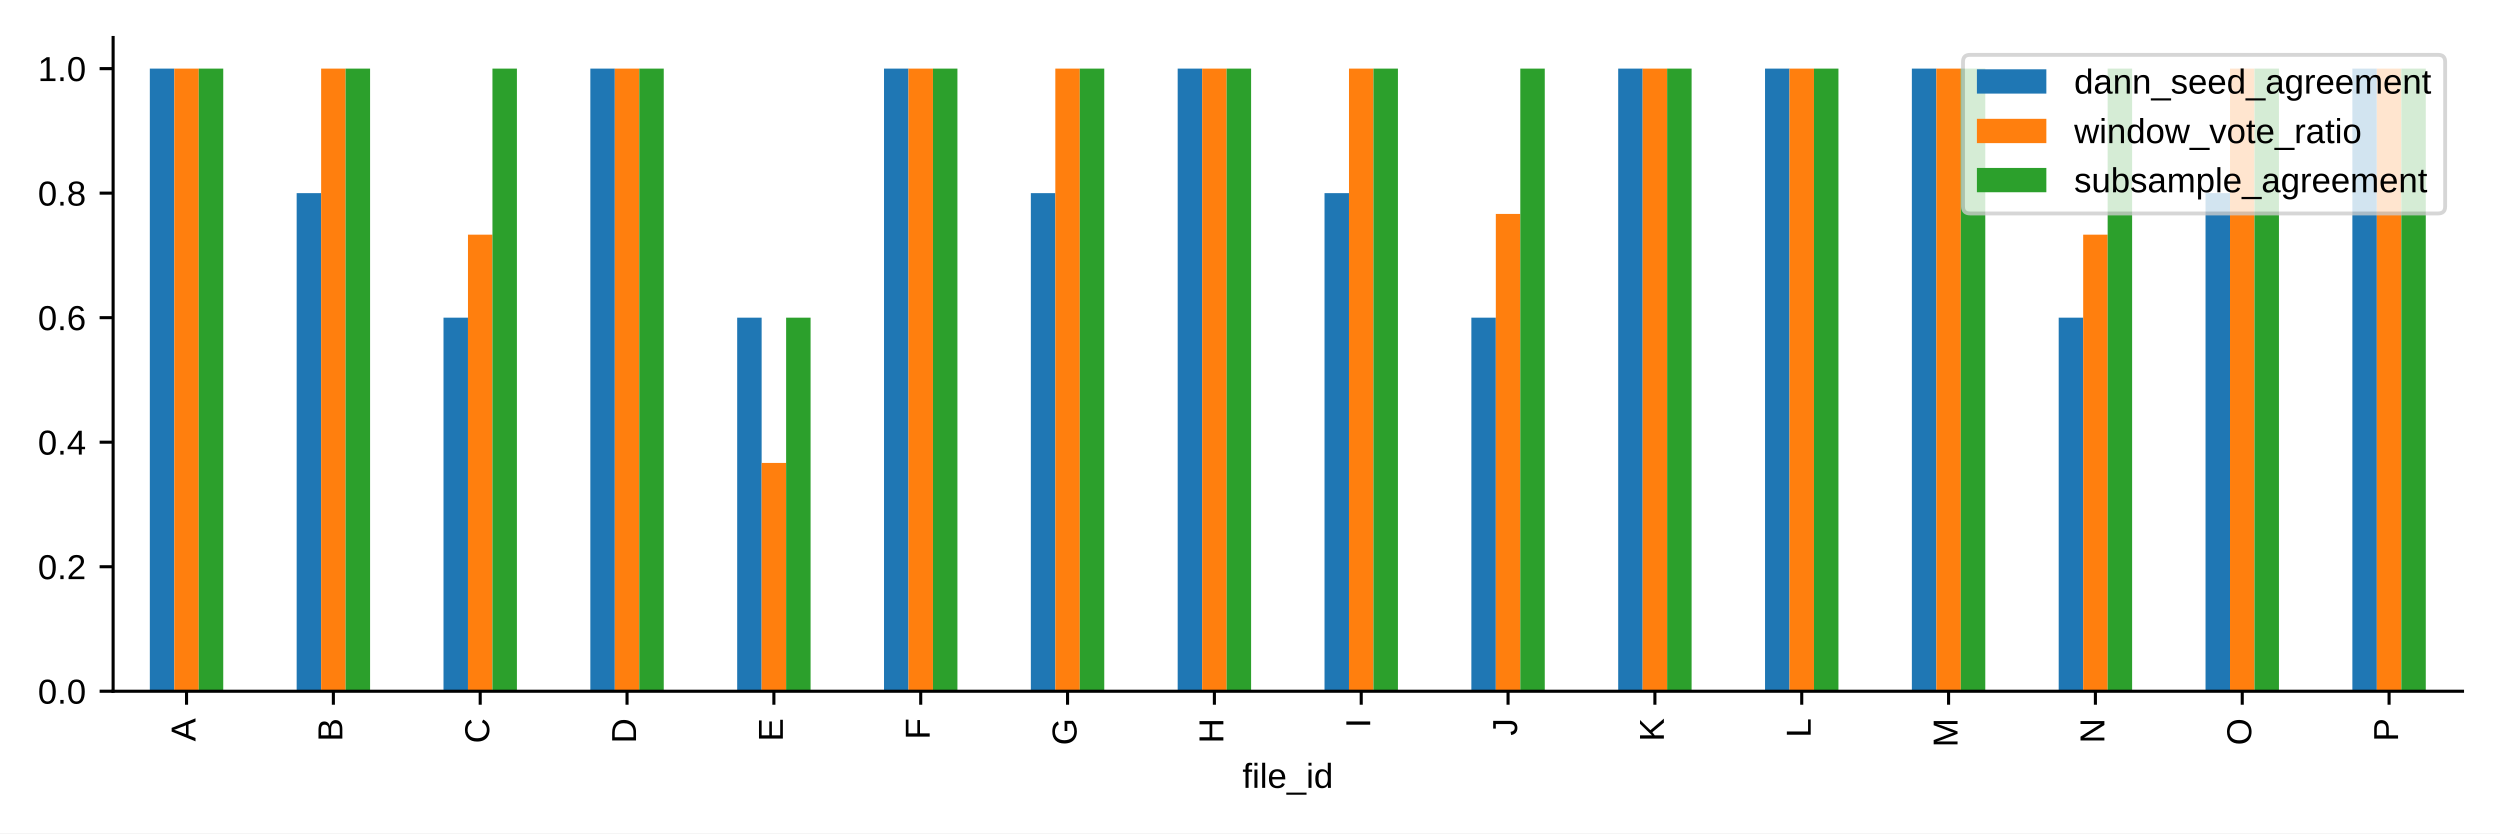
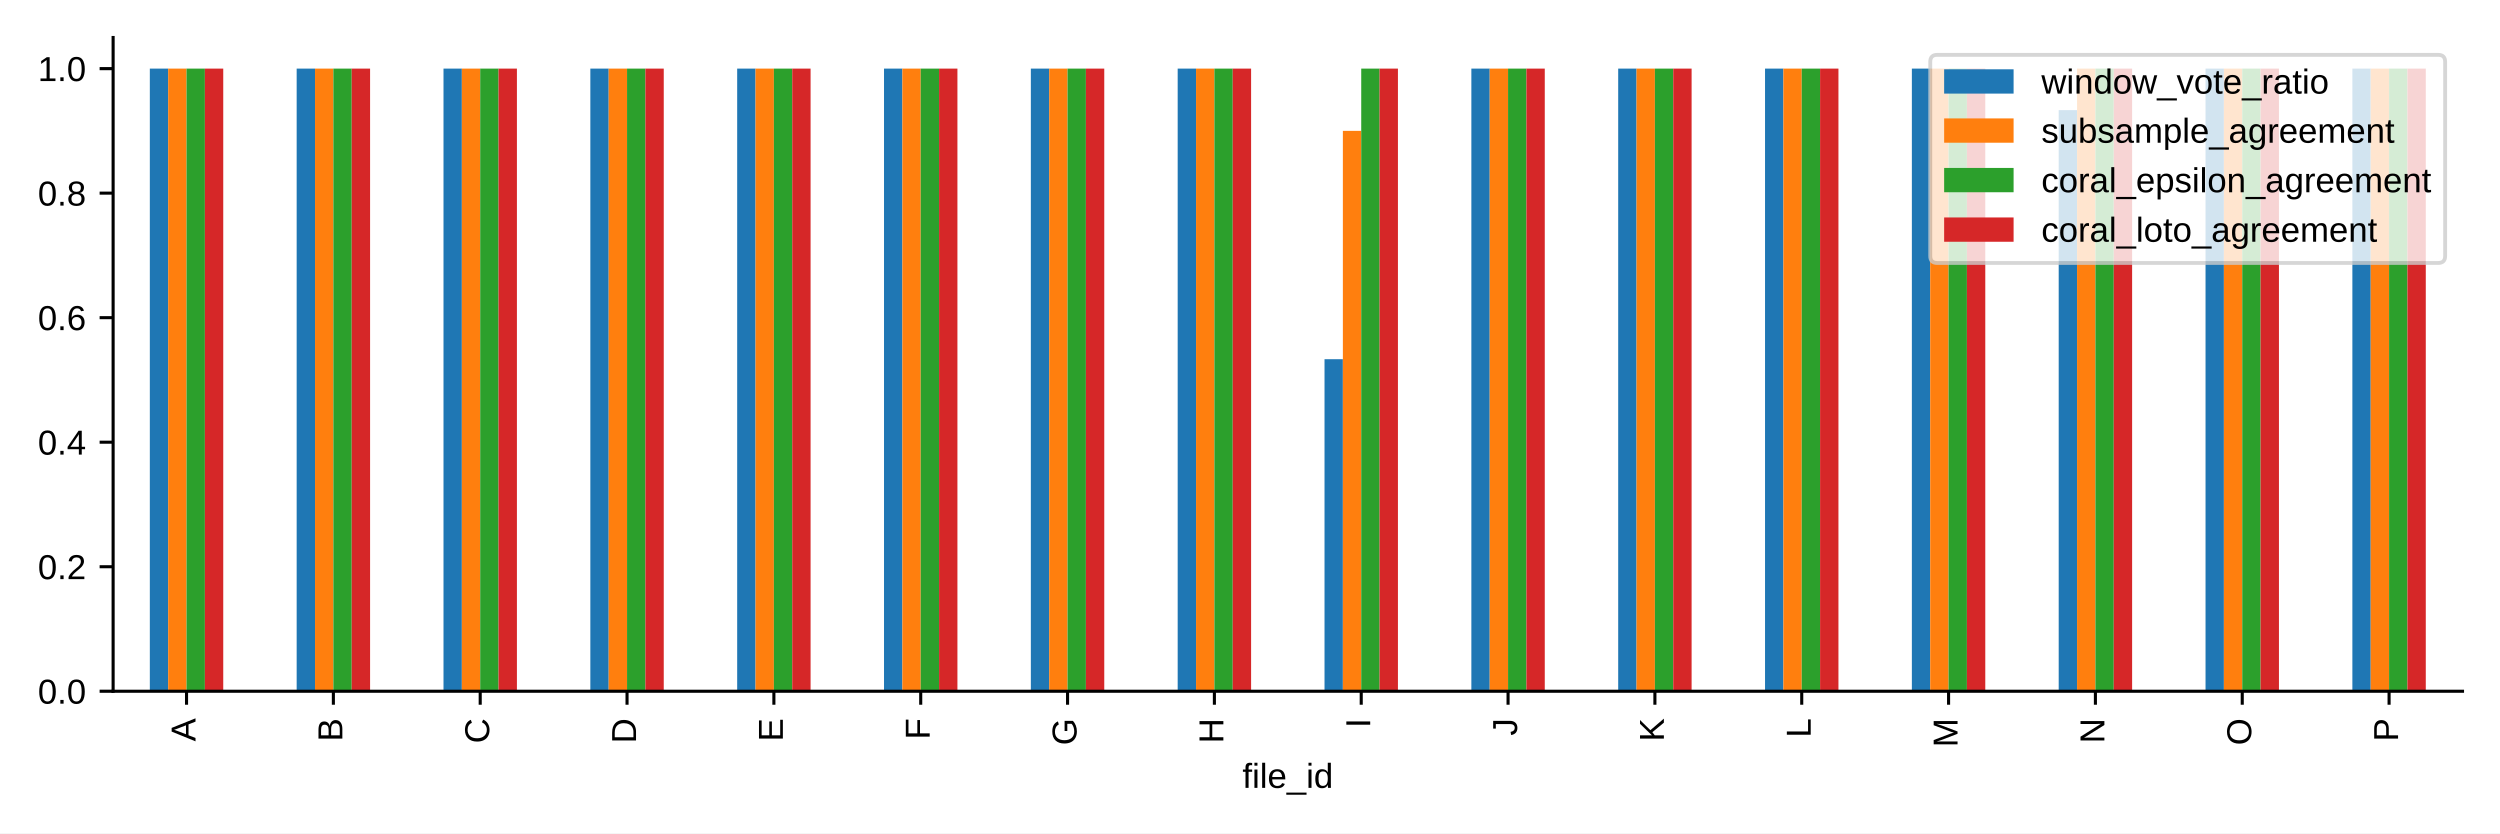
<svg xmlns="http://www.w3.org/2000/svg" xmlns:xlink="http://www.w3.org/1999/xlink" width="648pt" height="216pt" viewBox="0 0 648 216" version="1.1">
  <defs>
    <style type="text/css">*{stroke-linejoin: round; stroke-linecap: butt}</style>
  </defs>
  <g id="figure_1">
    <g id="patch_1">
      <path d="M 0 216 L 648 216 L 648 0 L 0 0 z " style="fill: #ffffff" />
    </g>
    <g id="axes_1">
      <g id="patch_2">
        <path d="M 29.32 179.17 L 638.28 179.17 L 638.28 9.72 L 29.32 9.72 z " style="fill: #ffffff" />
      </g>
      <g id="patch_3">
-         <path d="M 38.835 179.17 L 45.178 179.17 L 45.178 17.789 L 38.835 17.789 z " clip-path="url(#pce908d9d70)" style="fill: #1f77b4" />
+         <path d="M 38.835 179.17 L 43.593 179.17 L 43.593 17.789 L 38.835 17.789 z " clip-path="url(#pcbad5b6a83)" style="fill: #1f77b4" />
      </g>
      <g id="patch_4">
-         <path d="M 76.895 179.17 L 83.238 179.17 L 83.238 50.065 L 76.895 50.065 z " clip-path="url(#pce908d9d70)" style="fill: #1f77b4" />
+         <path d="M 76.895 179.17 L 81.653 179.17 L 81.653 17.789 L 76.895 17.789 z " clip-path="url(#pcbad5b6a83)" style="fill: #1f77b4" />
      </g>
      <g id="patch_5">
-         <path d="M 114.955 179.17 L 121.298 179.17 L 121.298 82.341 L 114.955 82.341 z " clip-path="url(#pce908d9d70)" style="fill: #1f77b4" />
+         <path d="M 114.955 179.17 L 119.713 179.17 L 119.713 17.789 L 114.955 17.789 z " clip-path="url(#pcbad5b6a83)" style="fill: #1f77b4" />
      </g>
      <g id="patch_6">
-         <path d="M 153.015 179.17 L 159.358 179.17 L 159.358 17.789 L 153.015 17.789 z " clip-path="url(#pce908d9d70)" style="fill: #1f77b4" />
+         <path d="M 153.015 179.17 L 157.773 179.17 L 157.773 17.789 L 153.015 17.789 z " clip-path="url(#pcbad5b6a83)" style="fill: #1f77b4" />
      </g>
      <g id="patch_7">
-         <path d="M 191.075 179.17 L 197.418 179.17 L 197.418 82.341 L 191.075 82.341 z " clip-path="url(#pce908d9d70)" style="fill: #1f77b4" />
+         <path d="M 191.075 179.17 L 195.833 179.17 L 195.833 17.789 L 191.075 17.789 z " clip-path="url(#pcbad5b6a83)" style="fill: #1f77b4" />
      </g>
      <g id="patch_8">
-         <path d="M 229.135 179.17 L 235.478 179.17 L 235.478 17.789 L 229.135 17.789 z " clip-path="url(#pce908d9d70)" style="fill: #1f77b4" />
+         <path d="M 229.135 179.17 L 233.893 179.17 L 233.893 17.789 L 229.135 17.789 z " clip-path="url(#pcbad5b6a83)" style="fill: #1f77b4" />
      </g>
      <g id="patch_9">
-         <path d="M 267.195 179.17 L 273.538 179.17 L 273.538 50.065 L 267.195 50.065 z " clip-path="url(#pce908d9d70)" style="fill: #1f77b4" />
+         <path d="M 267.195 179.17 L 271.952 179.17 L 271.952 17.789 L 267.195 17.789 z " clip-path="url(#pcbad5b6a83)" style="fill: #1f77b4" />
      </g>
      <g id="patch_10">
-         <path d="M 305.255 179.17 L 311.598 179.17 L 311.598 17.789 L 305.255 17.789 z " clip-path="url(#pce908d9d70)" style="fill: #1f77b4" />
+         <path d="M 305.255 179.17 L 310.012 179.17 L 310.012 17.789 L 305.255 17.789 z " clip-path="url(#pcbad5b6a83)" style="fill: #1f77b4" />
      </g>
      <g id="patch_11">
-         <path d="M 343.315 179.17 L 349.658 179.17 L 349.658 50.065 L 343.315 50.065 z " clip-path="url(#pce908d9d70)" style="fill: #1f77b4" />
+         <path d="M 343.315 179.17 L 348.072 179.17 L 348.072 93.1 L 343.315 93.1 z " clip-path="url(#pcbad5b6a83)" style="fill: #1f77b4" />
      </g>
      <g id="patch_12">
-         <path d="M 381.375 179.17 L 387.718 179.17 L 387.718 82.341 L 381.375 82.341 z " clip-path="url(#pce908d9d70)" style="fill: #1f77b4" />
+         <path d="M 381.375 179.17 L 386.132 179.17 L 386.132 17.789 L 381.375 17.789 z " clip-path="url(#pcbad5b6a83)" style="fill: #1f77b4" />
      </g>
      <g id="patch_13">
-         <path d="M 419.435 179.17 L 425.778 179.17 L 425.778 17.789 L 419.435 17.789 z " clip-path="url(#pce908d9d70)" style="fill: #1f77b4" />
+         <path d="M 419.435 179.17 L 424.192 179.17 L 424.192 17.789 L 419.435 17.789 z " clip-path="url(#pcbad5b6a83)" style="fill: #1f77b4" />
      </g>
      <g id="patch_14">
-         <path d="M 457.495 179.17 L 463.838 179.17 L 463.838 17.789 L 457.495 17.789 z " clip-path="url(#pce908d9d70)" style="fill: #1f77b4" />
+         <path d="M 457.495 179.17 L 462.252 179.17 L 462.252 17.789 L 457.495 17.789 z " clip-path="url(#pcbad5b6a83)" style="fill: #1f77b4" />
      </g>
      <g id="patch_15">
-         <path d="M 495.555 179.17 L 501.898 179.17 L 501.898 17.789 L 495.555 17.789 z " clip-path="url(#pce908d9d70)" style="fill: #1f77b4" />
+         <path d="M 495.555 179.17 L 500.312 179.17 L 500.312 17.789 L 495.555 17.789 z " clip-path="url(#pcbad5b6a83)" style="fill: #1f77b4" />
      </g>
      <g id="patch_16">
-         <path d="M 533.615 179.17 L 539.958 179.17 L 539.958 82.341 L 533.615 82.341 z " clip-path="url(#pce908d9d70)" style="fill: #1f77b4" />
+         <path d="M 533.615 179.17 L 538.372 179.17 L 538.372 28.548 L 533.615 28.548 z " clip-path="url(#pcbad5b6a83)" style="fill: #1f77b4" />
      </g>
      <g id="patch_17">
-         <path d="M 571.675 179.17 L 578.018 179.17 L 578.018 50.065 L 571.675 50.065 z " clip-path="url(#pce908d9d70)" style="fill: #1f77b4" />
+         <path d="M 571.675 179.17 L 576.433 179.17 L 576.433 17.789 L 571.675 17.789 z " clip-path="url(#pcbad5b6a83)" style="fill: #1f77b4" />
      </g>
      <g id="patch_18">
-         <path d="M 609.735 179.17 L 616.078 179.17 L 616.078 17.789 L 609.735 17.789 z " clip-path="url(#pce908d9d70)" style="fill: #1f77b4" />
+         <path d="M 609.735 179.17 L 614.492 179.17 L 614.492 17.789 L 609.735 17.789 z " clip-path="url(#pcbad5b6a83)" style="fill: #1f77b4" />
      </g>
      <g id="patch_19">
-         <path d="M 45.178 179.17 L 51.522 179.17 L 51.522 17.789 L 45.178 17.789 z " clip-path="url(#pce908d9d70)" style="fill: #ff7f0e" />
+         <path d="M 43.593 179.17 L 48.35 179.17 L 48.35 17.789 L 43.593 17.789 z " clip-path="url(#pcbad5b6a83)" style="fill: #ff7f0e" />
      </g>
      <g id="patch_20">
-         <path d="M 83.238 179.17 L 89.582 179.17 L 89.582 17.789 L 83.238 17.789 z " clip-path="url(#pce908d9d70)" style="fill: #ff7f0e" />
+         <path d="M 81.653 179.17 L 86.41 179.17 L 86.41 17.789 L 81.653 17.789 z " clip-path="url(#pcbad5b6a83)" style="fill: #ff7f0e" />
      </g>
      <g id="patch_21">
-         <path d="M 121.298 179.17 L 127.642 179.17 L 127.642 60.824 L 121.298 60.824 z " clip-path="url(#pce908d9d70)" style="fill: #ff7f0e" />
+         <path d="M 119.713 179.17 L 124.47 179.17 L 124.47 17.789 L 119.713 17.789 z " clip-path="url(#pcbad5b6a83)" style="fill: #ff7f0e" />
      </g>
      <g id="patch_22">
-         <path d="M 159.358 179.17 L 165.702 179.17 L 165.702 17.789 L 159.358 17.789 z " clip-path="url(#pce908d9d70)" style="fill: #ff7f0e" />
+         <path d="M 157.773 179.17 L 162.53 179.17 L 162.53 17.789 L 157.773 17.789 z " clip-path="url(#pcbad5b6a83)" style="fill: #ff7f0e" />
      </g>
      <g id="patch_23">
-         <path d="M 197.418 179.17 L 203.762 179.17 L 203.762 119.997 L 197.418 119.997 z " clip-path="url(#pce908d9d70)" style="fill: #ff7f0e" />
+         <path d="M 195.833 179.17 L 200.59 179.17 L 200.59 17.789 L 195.833 17.789 z " clip-path="url(#pcbad5b6a83)" style="fill: #ff7f0e" />
      </g>
      <g id="patch_24">
-         <path d="M 235.478 179.17 L 241.822 179.17 L 241.822 17.789 L 235.478 17.789 z " clip-path="url(#pce908d9d70)" style="fill: #ff7f0e" />
+         <path d="M 233.893 179.17 L 238.65 179.17 L 238.65 17.789 L 233.893 17.789 z " clip-path="url(#pcbad5b6a83)" style="fill: #ff7f0e" />
      </g>
      <g id="patch_25">
-         <path d="M 273.538 179.17 L 279.882 179.17 L 279.882 17.789 L 273.538 17.789 z " clip-path="url(#pce908d9d70)" style="fill: #ff7f0e" />
+         <path d="M 271.952 179.17 L 276.71 179.17 L 276.71 17.789 L 271.952 17.789 z " clip-path="url(#pcbad5b6a83)" style="fill: #ff7f0e" />
      </g>
      <g id="patch_26">
-         <path d="M 311.598 179.17 L 317.942 179.17 L 317.942 17.789 L 311.598 17.789 z " clip-path="url(#pce908d9d70)" style="fill: #ff7f0e" />
+         <path d="M 310.012 179.17 L 314.77 179.17 L 314.77 17.789 L 310.012 17.789 z " clip-path="url(#pcbad5b6a83)" style="fill: #ff7f0e" />
      </g>
      <g id="patch_27">
-         <path d="M 349.658 179.17 L 356.002 179.17 L 356.002 17.789 L 349.658 17.789 z " clip-path="url(#pce908d9d70)" style="fill: #ff7f0e" />
+         <path d="M 348.072 179.17 L 352.83 179.17 L 352.83 33.927 L 348.072 33.927 z " clip-path="url(#pcbad5b6a83)" style="fill: #ff7f0e" />
      </g>
      <g id="patch_28">
-         <path d="M 387.718 179.17 L 394.062 179.17 L 394.062 55.445 L 387.718 55.445 z " clip-path="url(#pce908d9d70)" style="fill: #ff7f0e" />
+         <path d="M 386.132 179.17 L 390.89 179.17 L 390.89 17.789 L 386.132 17.789 z " clip-path="url(#pcbad5b6a83)" style="fill: #ff7f0e" />
      </g>
      <g id="patch_29">
-         <path d="M 425.778 179.17 L 432.122 179.17 L 432.122 17.789 L 425.778 17.789 z " clip-path="url(#pce908d9d70)" style="fill: #ff7f0e" />
+         <path d="M 424.192 179.17 L 428.95 179.17 L 428.95 17.789 L 424.192 17.789 z " clip-path="url(#pcbad5b6a83)" style="fill: #ff7f0e" />
      </g>
      <g id="patch_30">
-         <path d="M 463.838 179.17 L 470.182 179.17 L 470.182 17.789 L 463.838 17.789 z " clip-path="url(#pce908d9d70)" style="fill: #ff7f0e" />
+         <path d="M 462.252 179.17 L 467.01 179.17 L 467.01 17.789 L 462.252 17.789 z " clip-path="url(#pcbad5b6a83)" style="fill: #ff7f0e" />
      </g>
      <g id="patch_31">
-         <path d="M 501.898 179.17 L 508.242 179.17 L 508.242 17.789 L 501.898 17.789 z " clip-path="url(#pce908d9d70)" style="fill: #ff7f0e" />
+         <path d="M 500.312 179.17 L 505.07 179.17 L 505.07 17.789 L 500.312 17.789 z " clip-path="url(#pcbad5b6a83)" style="fill: #ff7f0e" />
      </g>
      <g id="patch_32">
-         <path d="M 539.958 179.17 L 546.302 179.17 L 546.302 60.824 L 539.958 60.824 z " clip-path="url(#pce908d9d70)" style="fill: #ff7f0e" />
+         <path d="M 538.372 179.17 L 543.13 179.17 L 543.13 17.789 L 538.372 17.789 z " clip-path="url(#pcbad5b6a83)" style="fill: #ff7f0e" />
      </g>
      <g id="patch_33">
-         <path d="M 578.018 179.17 L 584.362 179.17 L 584.362 17.789 L 578.018 17.789 z " clip-path="url(#pce908d9d70)" style="fill: #ff7f0e" />
+         <path d="M 576.433 179.17 L 581.19 179.17 L 581.19 17.789 L 576.433 17.789 z " clip-path="url(#pcbad5b6a83)" style="fill: #ff7f0e" />
      </g>
      <g id="patch_34">
-         <path d="M 616.078 179.17 L 622.422 179.17 L 622.422 17.789 L 616.078 17.789 z " clip-path="url(#pce908d9d70)" style="fill: #ff7f0e" />
+         <path d="M 614.492 179.17 L 619.25 179.17 L 619.25 17.789 L 614.492 17.789 z " clip-path="url(#pcbad5b6a83)" style="fill: #ff7f0e" />
      </g>
      <g id="patch_35">
-         <path d="M 51.522 179.17 L 57.865 179.17 L 57.865 17.789 L 51.522 17.789 z " clip-path="url(#pce908d9d70)" style="fill: #2ca02c" />
+         <path d="M 48.35 179.17 L 53.108 179.17 L 53.108 17.789 L 48.35 17.789 z " clip-path="url(#pcbad5b6a83)" style="fill: #2ca02c" />
      </g>
      <g id="patch_36">
-         <path d="M 89.582 179.17 L 95.925 179.17 L 95.925 17.789 L 89.582 17.789 z " clip-path="url(#pce908d9d70)" style="fill: #2ca02c" />
+         <path d="M 86.41 179.17 L 91.168 179.17 L 91.168 17.789 L 86.41 17.789 z " clip-path="url(#pcbad5b6a83)" style="fill: #2ca02c" />
      </g>
      <g id="patch_37">
-         <path d="M 127.642 179.17 L 133.985 179.17 L 133.985 17.789 L 127.642 17.789 z " clip-path="url(#pce908d9d70)" style="fill: #2ca02c" />
+         <path d="M 124.47 179.17 L 129.227 179.17 L 129.227 17.789 L 124.47 17.789 z " clip-path="url(#pcbad5b6a83)" style="fill: #2ca02c" />
      </g>
      <g id="patch_38">
-         <path d="M 165.702 179.17 L 172.045 179.17 L 172.045 17.789 L 165.702 17.789 z " clip-path="url(#pce908d9d70)" style="fill: #2ca02c" />
+         <path d="M 162.53 179.17 L 167.287 179.17 L 167.287 17.789 L 162.53 17.789 z " clip-path="url(#pcbad5b6a83)" style="fill: #2ca02c" />
      </g>
      <g id="patch_39">
-         <path d="M 203.762 179.17 L 210.105 179.17 L 210.105 82.341 L 203.762 82.341 z " clip-path="url(#pce908d9d70)" style="fill: #2ca02c" />
+         <path d="M 200.59 179.17 L 205.347 179.17 L 205.347 17.789 L 200.59 17.789 z " clip-path="url(#pcbad5b6a83)" style="fill: #2ca02c" />
      </g>
      <g id="patch_40">
-         <path d="M 241.822 179.17 L 248.165 179.17 L 248.165 17.789 L 241.822 17.789 z " clip-path="url(#pce908d9d70)" style="fill: #2ca02c" />
+         <path d="M 238.65 179.17 L 243.407 179.17 L 243.407 17.789 L 238.65 17.789 z " clip-path="url(#pcbad5b6a83)" style="fill: #2ca02c" />
      </g>
      <g id="patch_41">
-         <path d="M 279.882 179.17 L 286.225 179.17 L 286.225 17.789 L 279.882 17.789 z " clip-path="url(#pce908d9d70)" style="fill: #2ca02c" />
+         <path d="M 276.71 179.17 L 281.467 179.17 L 281.467 17.789 L 276.71 17.789 z " clip-path="url(#pcbad5b6a83)" style="fill: #2ca02c" />
      </g>
      <g id="patch_42">
-         <path d="M 317.942 179.17 L 324.285 179.17 L 324.285 17.789 L 317.942 17.789 z " clip-path="url(#pce908d9d70)" style="fill: #2ca02c" />
+         <path d="M 314.77 179.17 L 319.527 179.17 L 319.527 17.789 L 314.77 17.789 z " clip-path="url(#pcbad5b6a83)" style="fill: #2ca02c" />
      </g>
      <g id="patch_43">
-         <path d="M 356.002 179.17 L 362.345 179.17 L 362.345 17.789 L 356.002 17.789 z " clip-path="url(#pce908d9d70)" style="fill: #2ca02c" />
+         <path d="M 352.83 179.17 L 357.587 179.17 L 357.587 17.789 L 352.83 17.789 z " clip-path="url(#pcbad5b6a83)" style="fill: #2ca02c" />
      </g>
      <g id="patch_44">
-         <path d="M 394.062 179.17 L 400.405 179.17 L 400.405 17.789 L 394.062 17.789 z " clip-path="url(#pce908d9d70)" style="fill: #2ca02c" />
+         <path d="M 390.89 179.17 L 395.647 179.17 L 395.647 17.789 L 390.89 17.789 z " clip-path="url(#pcbad5b6a83)" style="fill: #2ca02c" />
      </g>
      <g id="patch_45">
-         <path d="M 432.122 179.17 L 438.465 179.17 L 438.465 17.789 L 432.122 17.789 z " clip-path="url(#pce908d9d70)" style="fill: #2ca02c" />
+         <path d="M 428.95 179.17 L 433.707 179.17 L 433.707 17.789 L 428.95 17.789 z " clip-path="url(#pcbad5b6a83)" style="fill: #2ca02c" />
      </g>
      <g id="patch_46">
-         <path d="M 470.182 179.17 L 476.525 179.17 L 476.525 17.789 L 470.182 17.789 z " clip-path="url(#pce908d9d70)" style="fill: #2ca02c" />
+         <path d="M 467.01 179.17 L 471.767 179.17 L 471.767 17.789 L 467.01 17.789 z " clip-path="url(#pcbad5b6a83)" style="fill: #2ca02c" />
      </g>
      <g id="patch_47">
-         <path d="M 508.242 179.17 L 514.585 179.17 L 514.585 17.789 L 508.242 17.789 z " clip-path="url(#pce908d9d70)" style="fill: #2ca02c" />
+         <path d="M 505.07 179.17 L 509.827 179.17 L 509.827 17.789 L 505.07 17.789 z " clip-path="url(#pcbad5b6a83)" style="fill: #2ca02c" />
      </g>
      <g id="patch_48">
-         <path d="M 546.302 179.17 L 552.645 179.17 L 552.645 17.789 L 546.302 17.789 z " clip-path="url(#pce908d9d70)" style="fill: #2ca02c" />
+         <path d="M 543.13 179.17 L 547.888 179.17 L 547.888 17.789 L 543.13 17.789 z " clip-path="url(#pcbad5b6a83)" style="fill: #2ca02c" />
      </g>
      <g id="patch_49">
-         <path d="M 584.362 179.17 L 590.705 179.17 L 590.705 17.789 L 584.362 17.789 z " clip-path="url(#pce908d9d70)" style="fill: #2ca02c" />
+         <path d="M 581.19 179.17 L 585.947 179.17 L 585.947 17.789 L 581.19 17.789 z " clip-path="url(#pcbad5b6a83)" style="fill: #2ca02c" />
      </g>
      <g id="patch_50">
-         <path d="M 622.422 179.17 L 628.765 179.17 L 628.765 17.789 L 622.422 17.789 z " clip-path="url(#pce908d9d70)" style="fill: #2ca02c" />
+         <path d="M 619.25 179.17 L 624.008 179.17 L 624.008 17.789 L 619.25 17.789 z " clip-path="url(#pcbad5b6a83)" style="fill: #2ca02c" />
+       </g>
+       <g id="patch_51">
+         <path d="M 53.108 179.17 L 57.865 179.17 L 57.865 17.789 L 53.108 17.789 z " clip-path="url(#pcbad5b6a83)" style="fill: #d62728" />
+       </g>
+       <g id="patch_52">
+         <path d="M 91.168 179.17 L 95.925 179.17 L 95.925 17.789 L 91.168 17.789 z " clip-path="url(#pcbad5b6a83)" style="fill: #d62728" />
+       </g>
+       <g id="patch_53">
+         <path d="M 129.227 179.17 L 133.985 179.17 L 133.985 17.789 L 129.227 17.789 z " clip-path="url(#pcbad5b6a83)" style="fill: #d62728" />
+       </g>
+       <g id="patch_54">
+         <path d="M 167.287 179.17 L 172.045 179.17 L 172.045 17.789 L 167.287 17.789 z " clip-path="url(#pcbad5b6a83)" style="fill: #d62728" />
+       </g>
+       <g id="patch_55">
+         <path d="M 205.347 179.17 L 210.105 179.17 L 210.105 17.789 L 205.347 17.789 z " clip-path="url(#pcbad5b6a83)" style="fill: #d62728" />
+       </g>
+       <g id="patch_56">
+         <path d="M 243.407 179.17 L 248.165 179.17 L 248.165 17.789 L 243.407 17.789 z " clip-path="url(#pcbad5b6a83)" style="fill: #d62728" />
+       </g>
+       <g id="patch_57">
+         <path d="M 281.467 179.17 L 286.225 179.17 L 286.225 17.789 L 281.467 17.789 z " clip-path="url(#pcbad5b6a83)" style="fill: #d62728" />
+       </g>
+       <g id="patch_58">
+         <path d="M 319.527 179.17 L 324.285 179.17 L 324.285 17.789 L 319.527 17.789 z " clip-path="url(#pcbad5b6a83)" style="fill: #d62728" />
+       </g>
+       <g id="patch_59">
+         <path d="M 357.587 179.17 L 362.345 179.17 L 362.345 17.789 L 357.587 17.789 z " clip-path="url(#pcbad5b6a83)" style="fill: #d62728" />
+       </g>
+       <g id="patch_60">
+         <path d="M 395.647 179.17 L 400.405 179.17 L 400.405 17.789 L 395.647 17.789 z " clip-path="url(#pcbad5b6a83)" style="fill: #d62728" />
+       </g>
+       <g id="patch_61">
+         <path d="M 433.707 179.17 L 438.465 179.17 L 438.465 17.789 L 433.707 17.789 z " clip-path="url(#pcbad5b6a83)" style="fill: #d62728" />
+       </g>
+       <g id="patch_62">
+         <path d="M 471.767 179.17 L 476.525 179.17 L 476.525 17.789 L 471.767 17.789 z " clip-path="url(#pcbad5b6a83)" style="fill: #d62728" />
+       </g>
+       <g id="patch_63">
+         <path d="M 509.827 179.17 L 514.585 179.17 L 514.585 17.789 L 509.827 17.789 z " clip-path="url(#pcbad5b6a83)" style="fill: #d62728" />
+       </g>
+       <g id="patch_64">
+         <path d="M 547.888 179.17 L 552.645 179.17 L 552.645 17.789 L 547.888 17.789 z " clip-path="url(#pcbad5b6a83)" style="fill: #d62728" />
+       </g>
+       <g id="patch_65">
+         <path d="M 585.947 179.17 L 590.705 179.17 L 590.705 17.789 L 585.947 17.789 z " clip-path="url(#pcbad5b6a83)" style="fill: #d62728" />
+       </g>
+       <g id="patch_66">
+         <path d="M 624.008 179.17 L 628.765 179.17 L 628.765 17.789 L 624.008 17.789 z " clip-path="url(#pcbad5b6a83)" style="fill: #d62728" />
      </g>
      <g id="matplotlib.axis_1">
        <g id="xtick_1">
          <g id="line2d_1">
            <defs>
-               <path id="m6889d41090" d="M 0 0 L 0 3.5 " style="stroke: #000000; stroke-width: 0.8" />
+               <path id="m8e3f645726" d="M 0 0 L 0 3.5 " style="stroke: #000000; stroke-width: 0.8" />
            </defs>
            <g>
-               <use xlink:href="#m6889d41090" x="48.35" y="179.17" style="stroke: #000000; stroke-width: 0.8" />
+               <use xlink:href="#m8e3f645726" x="48.35" y="179.17" style="stroke: #000000; stroke-width: 0.8" />
            </g>
          </g>
          <g id="text_1">
            <text style="font-size: 9px; font-family: 'Arial', 'DejaVu Sans', sans-serif" transform="translate(50.67664 192.1733) rotate(-90)">A</text>
          </g>
        </g>
        <g id="xtick_2">
          <g id="line2d_2">
            <g>
-               <use xlink:href="#m6889d41090" x="86.41" y="179.17" style="stroke: #000000; stroke-width: 0.8" />
+               <use xlink:href="#m8e3f645726" x="86.41" y="179.17" style="stroke: #000000; stroke-width: 0.8" />
            </g>
          </g>
          <g id="text_2">
            <text style="font-size: 9px; font-family: 'Arial', 'DejaVu Sans', sans-serif" transform="translate(88.73664 192.1733) rotate(-90)">B</text>
          </g>
        </g>
        <g id="xtick_3">
          <g id="line2d_3">
            <g>
-               <use xlink:href="#m6889d41090" x="124.47" y="179.17" style="stroke: #000000; stroke-width: 0.8" />
+               <use xlink:href="#m8e3f645726" x="124.47" y="179.17" style="stroke: #000000; stroke-width: 0.8" />
            </g>
          </g>
          <g id="text_3">
            <text style="font-size: 9px; font-family: 'Arial', 'DejaVu Sans', sans-serif" transform="translate(126.7966 192.6697) rotate(-90)">C</text>
          </g>
        </g>
        <g id="xtick_4">
          <g id="line2d_4">
            <g>
-               <use xlink:href="#m6889d41090" x="162.53" y="179.17" style="stroke: #000000; stroke-width: 0.8" />
+               <use xlink:href="#m8e3f645726" x="162.53" y="179.17" style="stroke: #000000; stroke-width: 0.8" />
            </g>
          </g>
          <g id="text_4">
            <text style="font-size: 9px; font-family: 'Arial', 'DejaVu Sans', sans-serif" transform="translate(164.8566 192.6697) rotate(-90)">D</text>
          </g>
        </g>
        <g id="xtick_5">
          <g id="line2d_5">
            <g>
-               <use xlink:href="#m6889d41090" x="200.59" y="179.17" style="stroke: #000000; stroke-width: 0.8" />
+               <use xlink:href="#m8e3f645726" x="200.59" y="179.17" style="stroke: #000000; stroke-width: 0.8" />
            </g>
          </g>
          <g id="text_5">
            <text style="font-size: 9px; font-family: 'Arial', 'DejaVu Sans', sans-serif" transform="translate(202.9166 192.1733) rotate(-90)">E</text>
          </g>
        </g>
        <g id="xtick_6">
          <g id="line2d_6">
            <g>
-               <use xlink:href="#m6889d41090" x="238.65" y="179.17" style="stroke: #000000; stroke-width: 0.8" />
+               <use xlink:href="#m8e3f645726" x="238.65" y="179.17" style="stroke: #000000; stroke-width: 0.8" />
            </g>
          </g>
          <g id="text_6">
            <text style="font-size: 9px; font-family: 'Arial', 'DejaVu Sans', sans-serif" transform="translate(240.9766 191.667) rotate(-90)">F</text>
          </g>
        </g>
        <g id="xtick_7">
          <g id="line2d_7">
            <g>
-               <use xlink:href="#m6889d41090" x="276.71" y="179.17" style="stroke: #000000; stroke-width: 0.8" />
+               <use xlink:href="#m8e3f645726" x="276.71" y="179.17" style="stroke: #000000; stroke-width: 0.8" />
            </g>
          </g>
          <g id="text_7">
            <text style="font-size: 9px; font-family: 'Arial', 'DejaVu Sans', sans-serif" transform="translate(279.0366 193.1703) rotate(-90)">G</text>
          </g>
        </g>
        <g id="xtick_8">
          <g id="line2d_8">
            <g>
-               <use xlink:href="#m6889d41090" x="314.77" y="179.17" style="stroke: #000000; stroke-width: 0.8" />
+               <use xlink:href="#m8e3f645726" x="314.77" y="179.17" style="stroke: #000000; stroke-width: 0.8" />
            </g>
          </g>
          <g id="text_8">
            <text style="font-size: 9px; font-family: 'Arial', 'DejaVu Sans', sans-serif" transform="translate(317.0966 192.6697) rotate(-90)">H</text>
          </g>
        </g>
        <g id="xtick_9">
          <g id="line2d_9">
            <g>
-               <use xlink:href="#m6889d41090" x="352.83" y="179.17" style="stroke: #000000; stroke-width: 0.8" />
+               <use xlink:href="#m8e3f645726" x="352.83" y="179.17" style="stroke: #000000; stroke-width: 0.8" />
            </g>
          </g>
          <g id="text_9">
            <text style="font-size: 9px; font-family: 'Arial', 'DejaVu Sans', sans-serif" transform="translate(355.1566 188.6703) rotate(-90)">I</text>
          </g>
        </g>
        <g id="xtick_10">
          <g id="line2d_10">
            <g>
-               <use xlink:href="#m6889d41090" x="390.89" y="179.17" style="stroke: #000000; stroke-width: 0.8" />
+               <use xlink:href="#m8e3f645726" x="390.89" y="179.17" style="stroke: #000000; stroke-width: 0.8" />
            </g>
          </g>
          <g id="text_10">
            <text style="font-size: 9px; font-family: 'Arial', 'DejaVu Sans', sans-serif" transform="translate(393.2166 190.67) rotate(-90)">J</text>
          </g>
        </g>
        <g id="xtick_11">
          <g id="line2d_11">
            <g>
-               <use xlink:href="#m6889d41090" x="428.95" y="179.17" style="stroke: #000000; stroke-width: 0.8" />
+               <use xlink:href="#m8e3f645726" x="428.95" y="179.17" style="stroke: #000000; stroke-width: 0.8" />
            </g>
          </g>
          <g id="text_11">
            <text style="font-size: 9px; font-family: 'Arial', 'DejaVu Sans', sans-serif" transform="translate(431.2766 192.1733) rotate(-90)">K</text>
          </g>
        </g>
        <g id="xtick_12">
          <g id="line2d_12">
            <g>
-               <use xlink:href="#m6889d41090" x="467.01" y="179.17" style="stroke: #000000; stroke-width: 0.8" />
+               <use xlink:href="#m8e3f645726" x="467.01" y="179.17" style="stroke: #000000; stroke-width: 0.8" />
            </g>
          </g>
          <g id="text_12">
            <text style="font-size: 9px; font-family: 'Arial', 'DejaVu Sans', sans-serif" transform="translate(469.3366 191.1748) rotate(-90)">L</text>
          </g>
        </g>
        <g id="xtick_13">
          <g id="line2d_13">
            <g>
-               <use xlink:href="#m6889d41090" x="505.07" y="179.17" style="stroke: #000000; stroke-width: 0.8" />
+               <use xlink:href="#m8e3f645726" x="505.07" y="179.17" style="stroke: #000000; stroke-width: 0.8" />
            </g>
          </g>
          <g id="text_13">
            <text style="font-size: 9px; font-family: 'Arial', 'DejaVu Sans', sans-serif" transform="translate(507.3966 193.6667) rotate(-90)">M</text>
          </g>
        </g>
        <g id="xtick_14">
          <g id="line2d_14">
            <g>
-               <use xlink:href="#m6889d41090" x="543.13" y="179.17" style="stroke: #000000; stroke-width: 0.8" />
+               <use xlink:href="#m8e3f645726" x="543.13" y="179.17" style="stroke: #000000; stroke-width: 0.8" />
            </g>
          </g>
          <g id="text_14">
            <text style="font-size: 9px; font-family: 'Arial', 'DejaVu Sans', sans-serif" transform="translate(545.4566 192.6697) rotate(-90)">N</text>
          </g>
        </g>
        <g id="xtick_15">
          <g id="line2d_15">
            <g>
-               <use xlink:href="#m6889d41090" x="581.19" y="179.17" style="stroke: #000000; stroke-width: 0.8" />
+               <use xlink:href="#m8e3f645726" x="581.19" y="179.17" style="stroke: #000000; stroke-width: 0.8" />
            </g>
          </g>
          <g id="text_15">
            <text style="font-size: 9px; font-family: 'Arial', 'DejaVu Sans', sans-serif" transform="translate(583.5166 193.1703) rotate(-90)">O</text>
          </g>
        </g>
        <g id="xtick_16">
          <g id="line2d_16">
            <g>
-               <use xlink:href="#m6889d41090" x="619.25" y="179.17" style="stroke: #000000; stroke-width: 0.8" />
+               <use xlink:href="#m8e3f645726" x="619.25" y="179.17" style="stroke: #000000; stroke-width: 0.8" />
            </g>
          </g>
          <g id="text_16">
            <text style="font-size: 9px; font-family: 'Arial', 'DejaVu Sans', sans-serif" transform="translate(621.5766 192.1733) rotate(-90)">P</text>
          </g>
        </g>
        <g id="text_17">
          <text style="font-size: 9px; font-family: 'Arial', 'DejaVu Sans', sans-serif; text-anchor: middle" x="333.8" y="204.218" transform="rotate(-0 333.8 204.2184)">file_id</text>
        </g>
      </g>
      <g id="matplotlib.axis_2">
        <g id="ytick_1">
          <g id="line2d_17">
            <defs>
-               <path id="m4515801d2f" d="M 0 0 L -3.5 0 " style="stroke: #000000; stroke-width: 0.8" />
+               <path id="m4fdb5a46d3" d="M 0 0 L -3.5 0 " style="stroke: #000000; stroke-width: 0.8" />
            </defs>
            <g>
-               <use xlink:href="#m4515801d2f" x="29.32" y="179.17" style="stroke: #000000; stroke-width: 0.8" />
+               <use xlink:href="#m4fdb5a46d3" x="29.32" y="179.17" style="stroke: #000000; stroke-width: 0.8" />
            </g>
          </g>
          <g id="text_18">
            <text style="font-size: 9px; font-family: 'Arial', 'DejaVu Sans', sans-serif; text-anchor: end" x="22.32" y="182.391" transform="rotate(-0 22.32 182.391)">0.0</text>
          </g>
        </g>
        <g id="ytick_2">
          <g id="line2d_18">
            <g>
-               <use xlink:href="#m4515801d2f" x="29.32" y="146.894" style="stroke: #000000; stroke-width: 0.8" />
+               <use xlink:href="#m4fdb5a46d3" x="29.32" y="146.894" style="stroke: #000000; stroke-width: 0.8" />
            </g>
          </g>
          <g id="text_19">
            <text style="font-size: 9px; font-family: 'Arial', 'DejaVu Sans', sans-serif; text-anchor: end" x="22.32" y="150.115" transform="rotate(-0 22.32 150.1148)">0.2</text>
          </g>
        </g>
        <g id="ytick_3">
          <g id="line2d_19">
            <g>
-               <use xlink:href="#m4515801d2f" x="29.32" y="114.618" style="stroke: #000000; stroke-width: 0.8" />
+               <use xlink:href="#m4fdb5a46d3" x="29.32" y="114.618" style="stroke: #000000; stroke-width: 0.8" />
            </g>
          </g>
          <g id="text_20">
            <text style="font-size: 9px; font-family: 'Arial', 'DejaVu Sans', sans-serif; text-anchor: end" x="22.32" y="117.839" transform="rotate(-0 22.32 117.8386)">0.4</text>
          </g>
        </g>
        <g id="ytick_4">
          <g id="line2d_20">
            <g>
-               <use xlink:href="#m4515801d2f" x="29.32" y="82.341" style="stroke: #000000; stroke-width: 0.8" />
+               <use xlink:href="#m4fdb5a46d3" x="29.32" y="82.341" style="stroke: #000000; stroke-width: 0.8" />
            </g>
          </g>
          <g id="text_21">
            <text style="font-size: 9px; font-family: 'Arial', 'DejaVu Sans', sans-serif; text-anchor: end" x="22.32" y="85.562" transform="rotate(-0 22.32 85.56244)">0.6</text>
          </g>
        </g>
        <g id="ytick_5">
          <g id="line2d_21">
            <g>
-               <use xlink:href="#m4515801d2f" x="29.32" y="50.065" style="stroke: #000000; stroke-width: 0.8" />
+               <use xlink:href="#m4fdb5a46d3" x="29.32" y="50.065" style="stroke: #000000; stroke-width: 0.8" />
            </g>
          </g>
          <g id="text_22">
            <text style="font-size: 9px; font-family: 'Arial', 'DejaVu Sans', sans-serif; text-anchor: end" x="22.32" y="53.286" transform="rotate(-0 22.32 53.28625)">0.8</text>
          </g>
        </g>
        <g id="ytick_6">
          <g id="line2d_22">
            <g>
-               <use xlink:href="#m4515801d2f" x="29.32" y="17.789" style="stroke: #000000; stroke-width: 0.8" />
+               <use xlink:href="#m4fdb5a46d3" x="29.32" y="17.789" style="stroke: #000000; stroke-width: 0.8" />
            </g>
          </g>
          <g id="text_23">
            <text style="font-size: 9px; font-family: 'Arial', 'DejaVu Sans', sans-serif; text-anchor: end" x="22.32" y="21.01" transform="rotate(-0 22.32 21.01006)">1.0</text>
          </g>
        </g>
      </g>
-       <g id="patch_51">
+       <g id="patch_67">
        <path d="M 29.32 179.17 L 29.32 9.72 " style="fill: none; stroke: #000000; stroke-width: 0.8; stroke-linejoin: miter; stroke-linecap: square" />
      </g>
-       <g id="patch_52">
+       <g id="patch_68">
        <path d="M 29.32 179.17 L 638.28 179.17 " style="fill: none; stroke: #000000; stroke-width: 0.8; stroke-linejoin: miter; stroke-linecap: square" />
      </g>
      <g id="legend_1">
-         <g id="patch_53">
-           <path d="M 510.614 55.323 L 631.98 55.323 Q 633.78 55.323 633.78 53.523 L 633.78 16.02 Q 633.78 14.22 631.98 14.22 L 510.614 14.22 Q 508.814 14.22 508.814 16.02 L 508.814 53.523 Q 508.814 55.323 510.614 55.323 z " style="fill: #ffffff; opacity: 0.8; stroke: #cccccc; stroke-linejoin: miter" />
-         </g>
-         <g id="patch_54">
-           <path d="M 512.414 24.262 L 530.414 24.262 L 530.414 17.962 L 512.414 17.962 z " style="fill: #1f77b4" />
+         <g id="patch_69">
+           <path d="M 502.123 68.16 L 631.98 68.16 Q 633.78 68.16 633.78 66.36 L 633.78 16.02 Q 633.78 14.22 631.98 14.22 L 502.123 14.22 Q 500.323 14.22 500.323 16.02 L 500.323 66.36 Q 500.323 68.16 502.123 68.16 z " style="fill: #ffffff; opacity: 0.8; stroke: #cccccc; stroke-linejoin: miter" />
+         </g>
+         <g id="patch_70">
+           <path d="M 503.923 24.262 L 521.923 24.262 L 521.923 17.962 L 503.923 17.962 z " style="fill: #1f77b4" />
        </g>
        <g id="text_24">
-           <text style="font-size: 9px; font-family: 'Arial', 'DejaVu Sans', sans-serif; text-anchor: start" x="537.614" y="24.262" transform="rotate(-0 537.6136 24.26203)">dann_seed_agreement</text>
-         </g>
-         <g id="patch_55">
-           <path d="M 512.414 37.098 L 530.414 37.098 L 530.414 30.798 L 512.414 30.798 z " style="fill: #ff7f0e" />
+           <text style="font-size: 9px; font-family: 'Arial', 'DejaVu Sans', sans-serif; text-anchor: start" x="529.123" y="24.262" transform="rotate(-0 529.1227 24.26203)">window_vote_ratio</text>
+         </g>
+         <g id="patch_71">
+           <path d="M 503.923 36.993 L 521.923 36.993 L 521.923 30.693 L 503.923 30.693 z " style="fill: #ff7f0e" />
        </g>
        <g id="text_25">
-           <text style="font-size: 9px; font-family: 'Arial', 'DejaVu Sans', sans-serif; text-anchor: start" x="537.614" y="37.098" transform="rotate(-0 537.6136 37.09828)">window_vote_ratio</text>
-         </g>
-         <g id="patch_56">
-           <path d="M 512.414 49.829 L 530.414 49.829 L 530.414 43.529 L 512.414 43.529 z " style="fill: #2ca02c" />
+           <text style="font-size: 9px; font-family: 'Arial', 'DejaVu Sans', sans-serif; text-anchor: start" x="529.123" y="36.993" transform="rotate(-0 529.1227 36.99281)">subsample_agreement</text>
+         </g>
+         <g id="patch_72">
+           <path d="M 503.923 49.829 L 521.923 49.829 L 521.923 43.529 L 503.923 43.529 z " style="fill: #2ca02c" />
        </g>
        <g id="text_26">
-           <text style="font-size: 9px; font-family: 'Arial', 'DejaVu Sans', sans-serif; text-anchor: start" x="537.614" y="49.829" transform="rotate(-0 537.6136 49.82906)">subsample_agreement</text>
+           <text style="font-size: 9px; font-family: 'Arial', 'DejaVu Sans', sans-serif; text-anchor: start" x="529.123" y="49.829" transform="rotate(-0 529.1227 49.82906)">coral_epsilon_agreement</text>
+         </g>
+         <g id="patch_73">
+           <path d="M 503.923 62.665 L 521.923 62.665 L 521.923 56.365 L 503.923 56.365 z " style="fill: #d62728" />
+         </g>
+         <g id="text_27">
+           <text style="font-size: 9px; font-family: 'Arial', 'DejaVu Sans', sans-serif; text-anchor: start" x="529.123" y="62.665" transform="rotate(-0 529.1227 62.66531)">coral_loto_agreement</text>
        </g>
      </g>
    </g>
  </g>
  <defs>
-     <clipPath id="pce908d9d70">
+     <clipPath id="pcbad5b6a83">
      <rect x="29.32" y="9.72" width="608.96" height="169.45" />
    </clipPath>
  </defs>
</svg>
